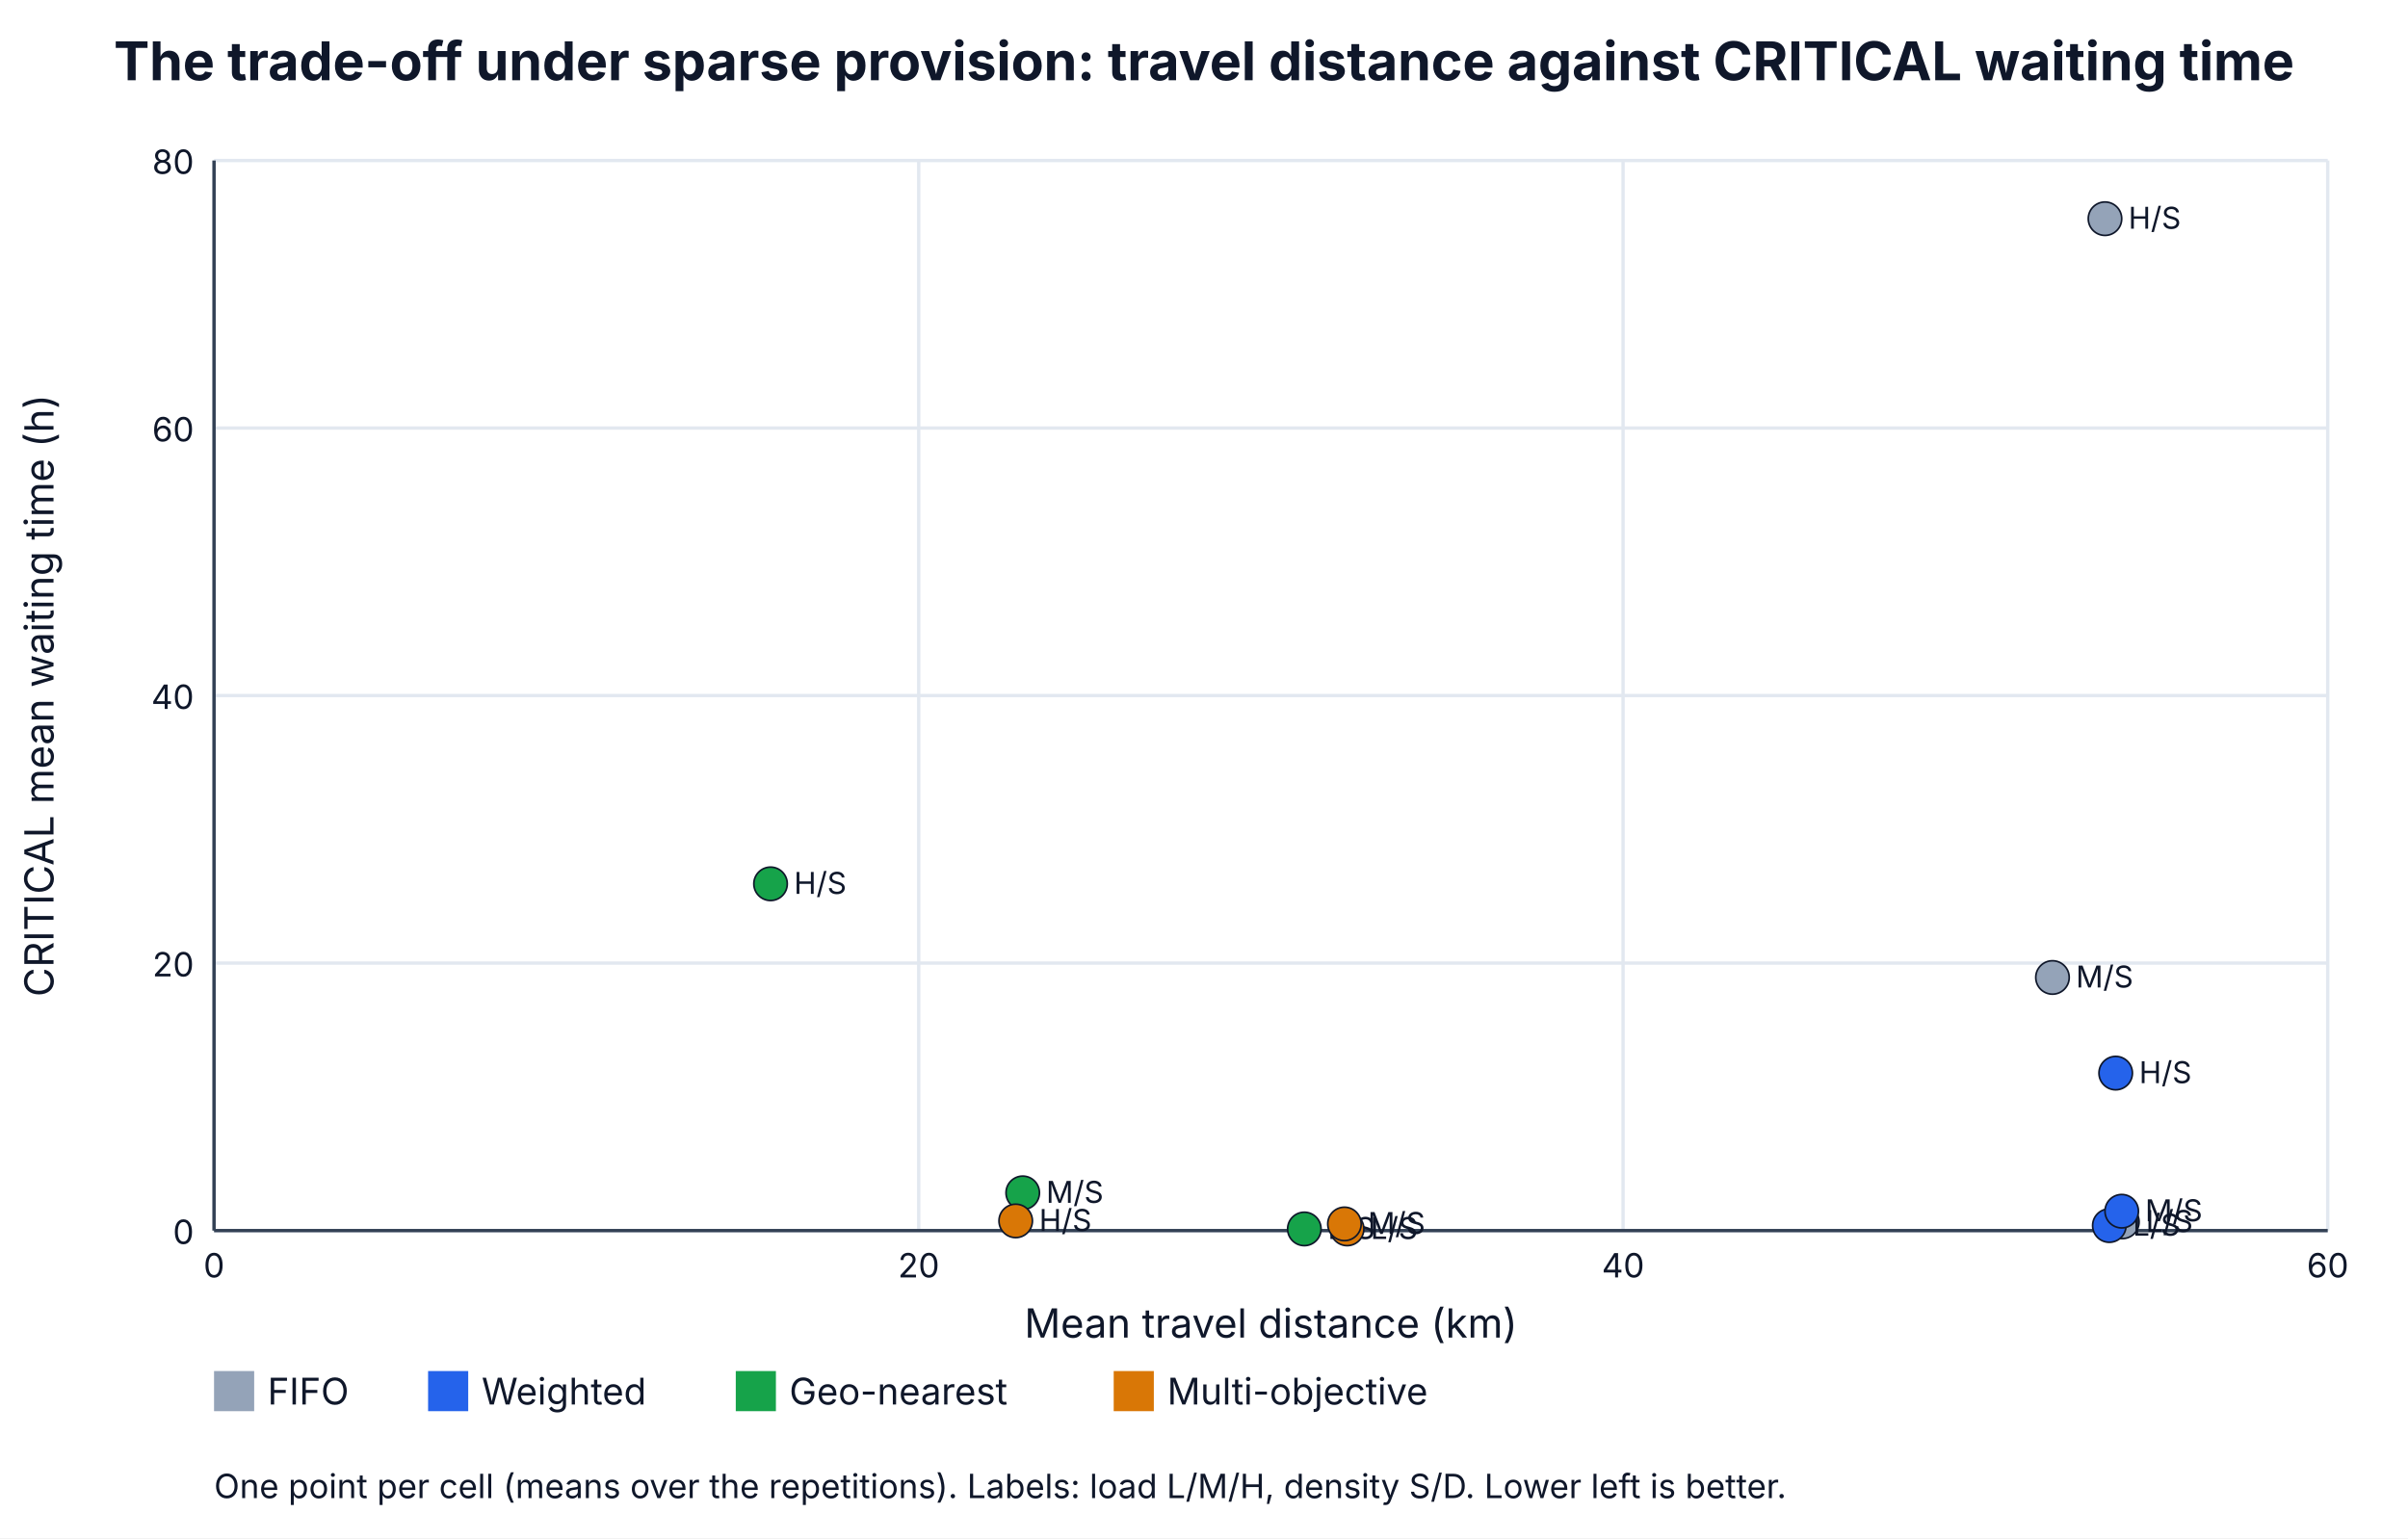
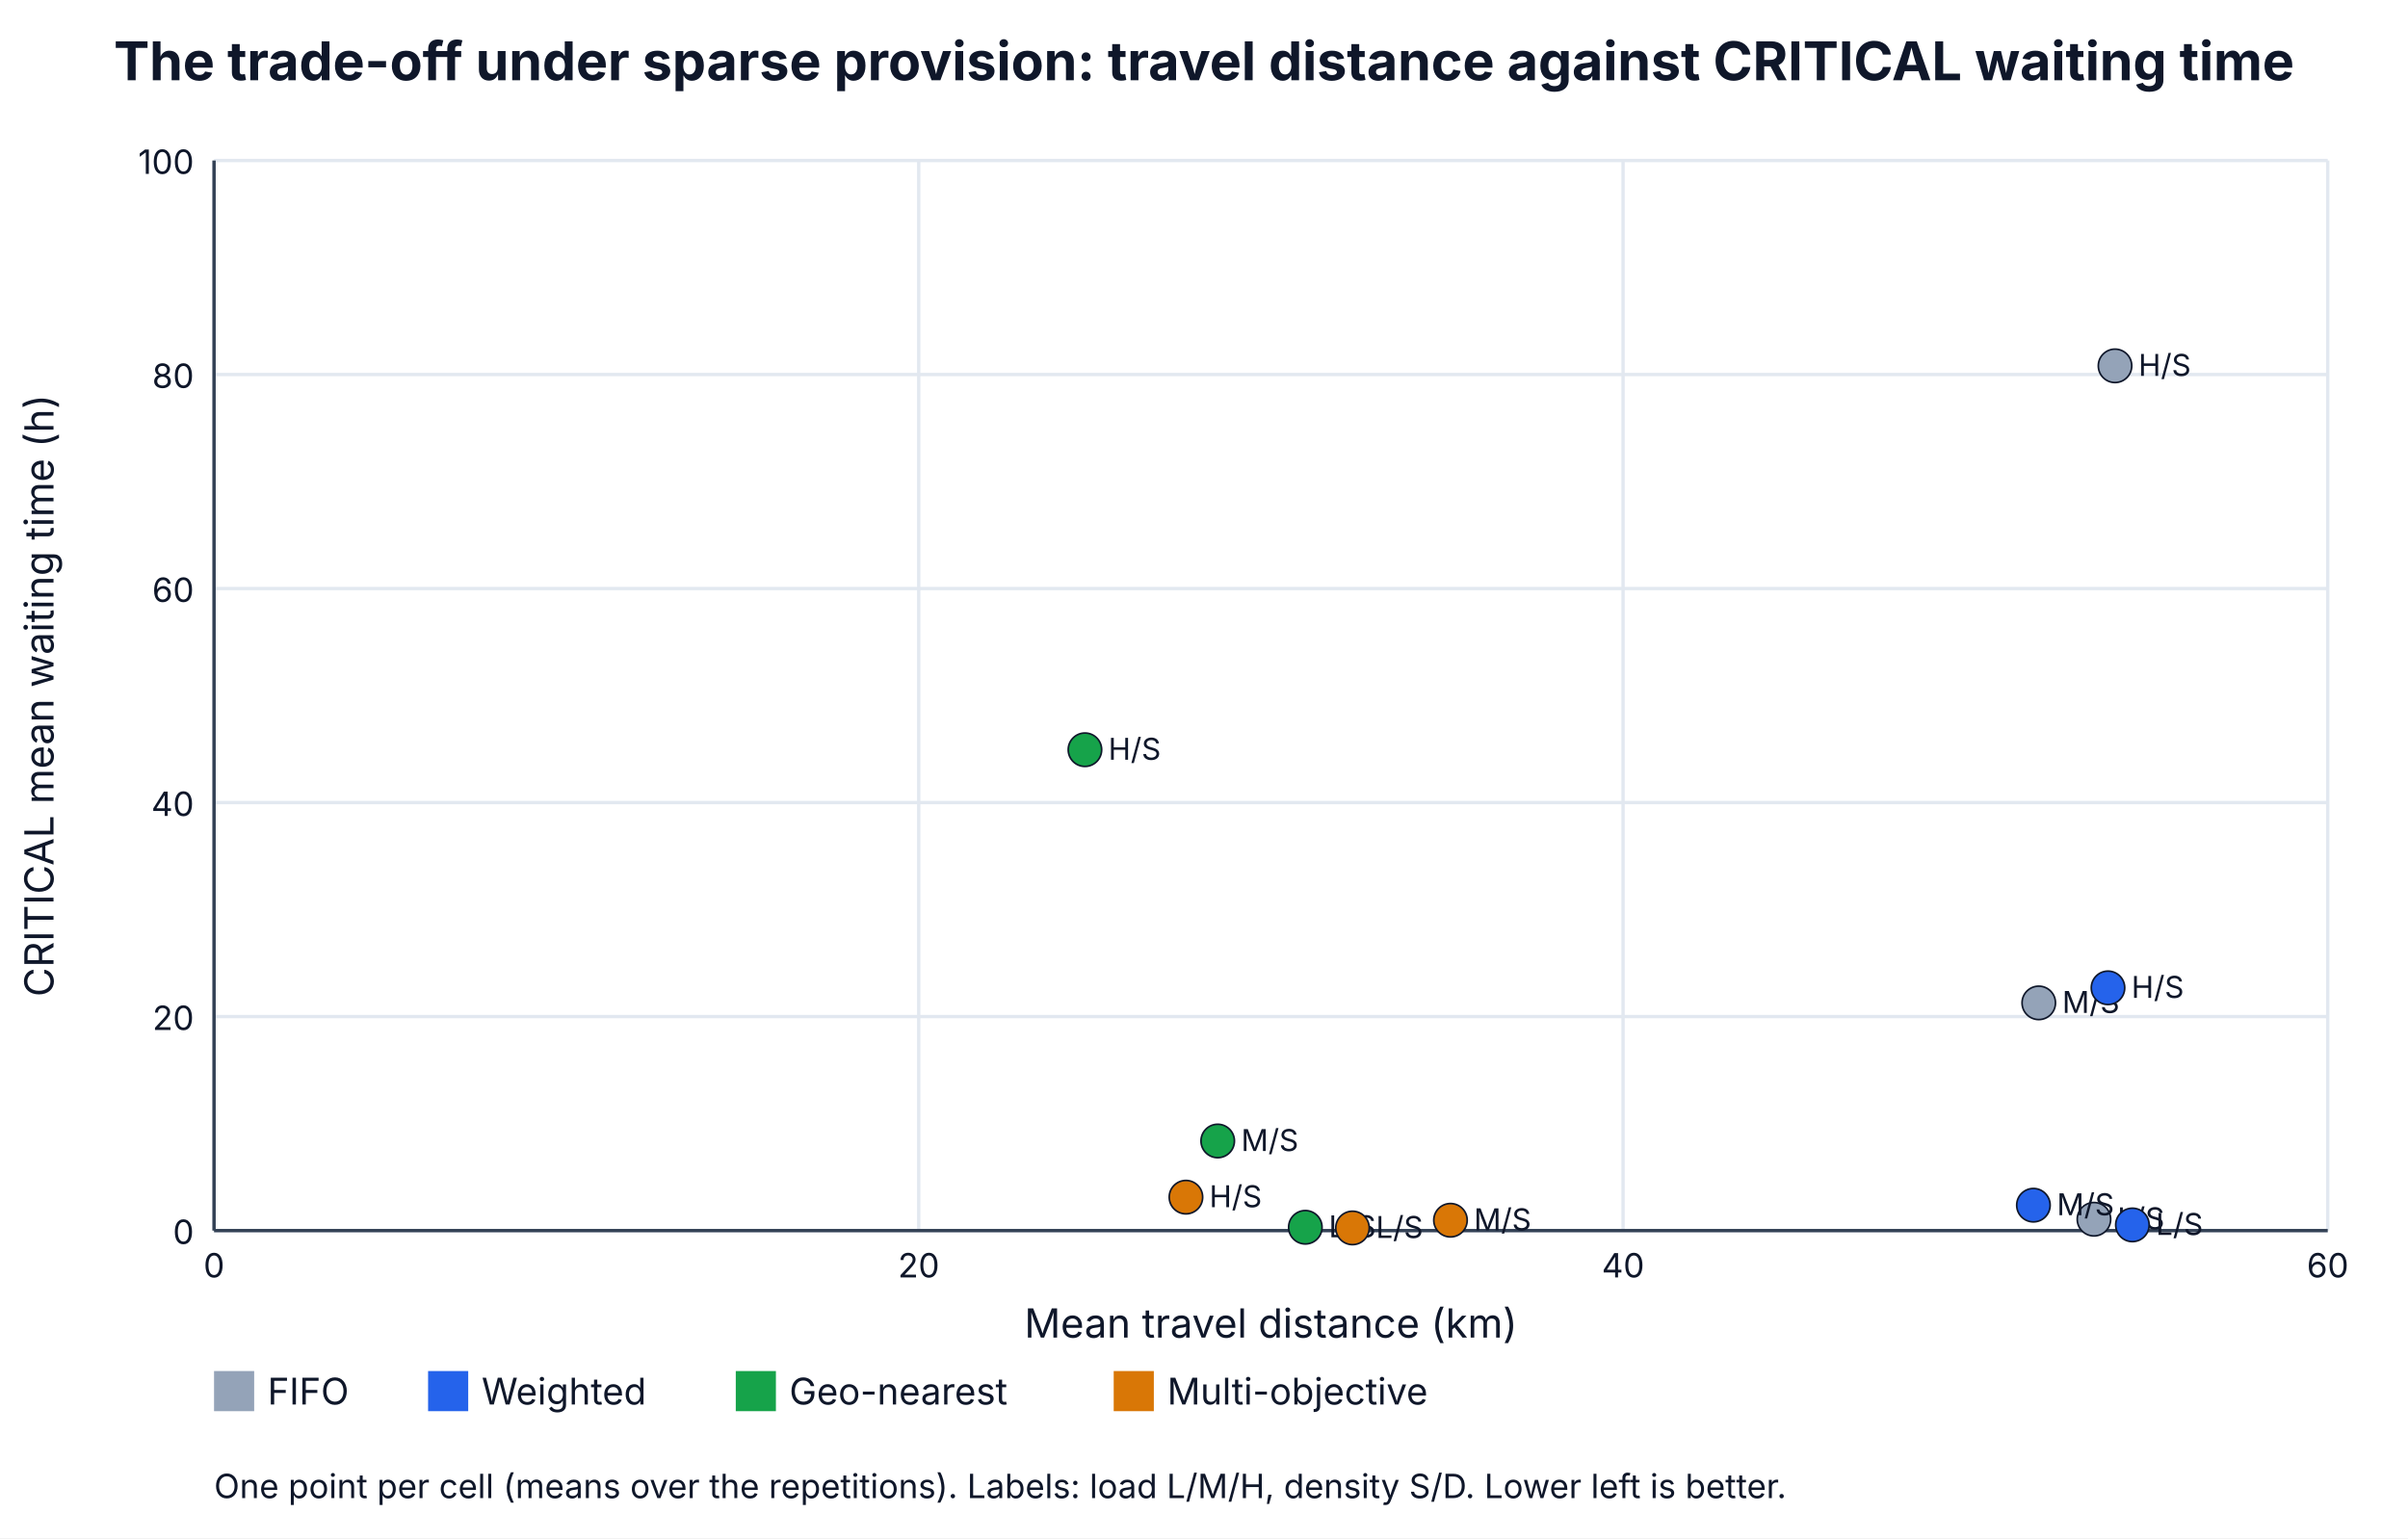
<svg xmlns="http://www.w3.org/2000/svg" width="720" height="460" viewBox="0 0 720 460" font-family="Inter, Arial, sans-serif" fill="#0f172a">
  <rect width="720" height="460" fill="#ffffff" />
  <text x="360.0" y="24.0" font-size="16" text-anchor="middle" font-weight="700">The trade-off under sparse provision: travel distance against CRITICAL waiting time</text>
  <line x1="64.0" y1="368.0" x2="696.0" y2="368.0" stroke="#e2e8f0" stroke-width="1.0" />
  <text x="58.0" y="372.0" font-size="10" text-anchor="end" font-weight="400">0</text>
-   <line x1="64.0" y1="288.0" x2="696.0" y2="288.0" stroke="#e2e8f0" stroke-width="1.0" />
-   <text x="58.0" y="292.0" font-size="10" text-anchor="end" font-weight="400">20</text>
-   <line x1="64.0" y1="208.0" x2="696.0" y2="208.0" stroke="#e2e8f0" stroke-width="1.0" />
-   <text x="58.0" y="212.0" font-size="10" text-anchor="end" font-weight="400">40</text>
-   <line x1="64.0" y1="128.0" x2="696.0" y2="128.0" stroke="#e2e8f0" stroke-width="1.0" />
-   <text x="58.0" y="132.0" font-size="10" text-anchor="end" font-weight="400">60</text>
+   <line x1="64.0" y1="304.0" x2="696.0" y2="304.0" stroke="#e2e8f0" stroke-width="1.0" />
+   <text x="58.0" y="308.0" font-size="10" text-anchor="end" font-weight="400">20</text>
+   <line x1="64.0" y1="240.0" x2="696.0" y2="240.0" stroke="#e2e8f0" stroke-width="1.0" />
+   <text x="58.0" y="244.0" font-size="10" text-anchor="end" font-weight="400">40</text>
+   <line x1="64.0" y1="176.0" x2="696.0" y2="176.0" stroke="#e2e8f0" stroke-width="1.0" />
+   <text x="58.0" y="180.0" font-size="10" text-anchor="end" font-weight="400">60</text>
+   <line x1="64.0" y1="112.0" x2="696.0" y2="112.0" stroke="#e2e8f0" stroke-width="1.0" />
+   <text x="58.0" y="116.0" font-size="10" text-anchor="end" font-weight="400">80</text>
  <line x1="64.0" y1="48.0" x2="696.0" y2="48.0" stroke="#e2e8f0" stroke-width="1.0" />
-   <text x="58.0" y="52.0" font-size="10" text-anchor="end" font-weight="400">80</text>
+   <text x="58.0" y="52.0" font-size="10" text-anchor="end" font-weight="400">100</text>
  <line x1="64.0" y1="48.0" x2="64.0" y2="368.0" stroke="#e2e8f0" stroke-width="1.0" />
  <text x="64.0" y="382.0" font-size="10" text-anchor="middle" font-weight="400">0</text>
  <line x1="274.7" y1="48.0" x2="274.7" y2="368.0" stroke="#e2e8f0" stroke-width="1.0" />
  <text x="274.7" y="382.0" font-size="10" text-anchor="middle" font-weight="400">20</text>
  <line x1="485.3" y1="48.0" x2="485.3" y2="368.0" stroke="#e2e8f0" stroke-width="1.0" />
  <text x="485.3" y="382.0" font-size="10" text-anchor="middle" font-weight="400">40</text>
  <line x1="696.0" y1="48.0" x2="696.0" y2="368.0" stroke="#e2e8f0" stroke-width="1.0" />
  <text x="696.0" y="382.0" font-size="10" text-anchor="middle" font-weight="400">60</text>
  <line x1="64.0" y1="48.0" x2="64.0" y2="368.0" stroke="#334155" stroke-width="1.0" />
  <line x1="64.0" y1="368.0" x2="696.0" y2="368.0" stroke="#334155" stroke-width="1.0" />
  <text x="380.0" y="400.0" font-size="12" text-anchor="middle" font-weight="400">Mean travel distance (km)</text>
  <text x="16.0" y="208.0" font-size="12" text-anchor="middle" font-weight="400" transform="rotate(-90 16 208.0)">CRITICAL mean waiting time (h)</text>
-   <circle cx="634.6" cy="365.4" r="5" fill="#94a3b8" stroke="#0f172a" stroke-width="0.5" />
-   <text x="641.6" y="368.4" font-size="9" text-anchor="start" font-weight="400">L/S</text>
-   <circle cx="613.7" cy="292.3" r="5" fill="#94a3b8" stroke="#0f172a" stroke-width="0.5" />
-   <text x="620.7" y="295.3" font-size="9" text-anchor="start" font-weight="400">M/S</text>
-   <circle cx="629.4" cy="65.4" r="5" fill="#94a3b8" stroke="#0f172a" stroke-width="0.5" />
-   <text x="636.4" y="68.4" font-size="9" text-anchor="start" font-weight="400">H/S</text>
-   <circle cx="630.7" cy="366.5" r="5" fill="#2563eb" stroke="#0f172a" stroke-width="0.5" />
-   <text x="637.7" y="369.5" font-size="9" text-anchor="start" font-weight="400">L/S</text>
-   <circle cx="634.4" cy="362.2" r="5" fill="#2563eb" stroke="#0f172a" stroke-width="0.5" />
-   <text x="641.4" y="365.2" font-size="9" text-anchor="start" font-weight="400">M/S</text>
-   <circle cx="632.6" cy="320.9" r="5" fill="#2563eb" stroke="#0f172a" stroke-width="0.5" />
-   <text x="639.6" y="323.9" font-size="9" text-anchor="start" font-weight="400">H/S</text>
-   <circle cx="390.0" cy="367.5" r="5" fill="#16a34a" stroke="#0f172a" stroke-width="0.5" />
-   <text x="397.0" y="370.5" font-size="9" text-anchor="start" font-weight="400">L/S</text>
-   <circle cx="305.8" cy="356.7" r="5" fill="#16a34a" stroke="#0f172a" stroke-width="0.5" />
-   <text x="312.8" y="359.7" font-size="9" text-anchor="start" font-weight="400">M/S</text>
-   <circle cx="230.4" cy="264.3" r="5" fill="#16a34a" stroke="#0f172a" stroke-width="0.5" />
-   <text x="237.4" y="267.3" font-size="9" text-anchor="start" font-weight="400">H/S</text>
-   <circle cx="402.8" cy="367.5" r="5" fill="#d97706" stroke="#0f172a" stroke-width="0.5" />
-   <text x="409.8" y="370.5" font-size="9" text-anchor="start" font-weight="400">L/S</text>
-   <circle cx="402.0" cy="366.0" r="5" fill="#d97706" stroke="#0f172a" stroke-width="0.5" />
-   <text x="409.0" y="369.0" font-size="9" text-anchor="start" font-weight="400">M/S</text>
-   <circle cx="303.7" cy="365.1" r="5" fill="#d97706" stroke="#0f172a" stroke-width="0.5" />
-   <text x="310.7" y="368.1" font-size="9" text-anchor="start" font-weight="400">H/S</text>
+   <circle cx="626.1" cy="364.6" r="5" fill="#94a3b8" stroke="#0f172a" stroke-width="0.5" />
+   <text x="633.1" y="367.6" font-size="9" text-anchor="start" font-weight="400">L/S</text>
+   <circle cx="609.6" cy="299.9" r="5" fill="#94a3b8" stroke="#0f172a" stroke-width="0.5" />
+   <text x="616.6" y="302.9" font-size="9" text-anchor="start" font-weight="400">M/S</text>
+   <circle cx="632.4" cy="109.4" r="5" fill="#94a3b8" stroke="#0f172a" stroke-width="0.5" />
+   <text x="639.4" y="112.4" font-size="9" text-anchor="start" font-weight="400">H/S</text>
+   <circle cx="637.6" cy="366.3" r="5" fill="#2563eb" stroke="#0f172a" stroke-width="0.5" />
+   <text x="644.6" y="369.3" font-size="9" text-anchor="start" font-weight="400">L/S</text>
+   <circle cx="608.0" cy="360.4" r="5" fill="#2563eb" stroke="#0f172a" stroke-width="0.5" />
+   <text x="615.0" y="363.4" font-size="9" text-anchor="start" font-weight="400">M/S</text>
+   <circle cx="630.3" cy="295.4" r="5" fill="#2563eb" stroke="#0f172a" stroke-width="0.5" />
+   <text x="637.3" y="298.4" font-size="9" text-anchor="start" font-weight="400">H/S</text>
+   <circle cx="390.3" cy="367.0" r="5" fill="#16a34a" stroke="#0f172a" stroke-width="0.5" />
+   <text x="397.3" y="370.0" font-size="9" text-anchor="start" font-weight="400">L/S</text>
+   <circle cx="364.1" cy="341.2" r="5" fill="#16a34a" stroke="#0f172a" stroke-width="0.5" />
+   <text x="371.1" y="344.2" font-size="9" text-anchor="start" font-weight="400">M/S</text>
+   <circle cx="324.4" cy="224.2" r="5" fill="#16a34a" stroke="#0f172a" stroke-width="0.5" />
+   <text x="331.4" y="227.2" font-size="9" text-anchor="start" font-weight="400">H/S</text>
+   <circle cx="404.4" cy="367.2" r="5" fill="#d97706" stroke="#0f172a" stroke-width="0.5" />
+   <text x="411.4" y="370.2" font-size="9" text-anchor="start" font-weight="400">L/S</text>
+   <circle cx="433.7" cy="364.9" r="5" fill="#d97706" stroke="#0f172a" stroke-width="0.5" />
+   <text x="440.7" y="367.9" font-size="9" text-anchor="start" font-weight="400">M/S</text>
+   <circle cx="354.6" cy="358.0" r="5" fill="#d97706" stroke="#0f172a" stroke-width="0.5" />
+   <text x="361.6" y="361.0" font-size="9" text-anchor="start" font-weight="400">H/S</text>
  <rect x="64" y="410" width="12" height="12" fill="#94a3b8" />
  <text x="80.0" y="420.0" font-size="11" text-anchor="start" font-weight="400">FIFO</text>
  <rect x="128" y="410" width="12" height="12" fill="#2563eb" />
  <text x="144.0" y="420.0" font-size="11" text-anchor="start" font-weight="400">Weighted</text>
  <rect x="220" y="410" width="12" height="12" fill="#16a34a" />
  <text x="236.0" y="420.0" font-size="11" text-anchor="start" font-weight="400">Geo-nearest</text>
  <rect x="333" y="410" width="12" height="12" fill="#d97706" />
  <text x="349.0" y="420.0" font-size="11" text-anchor="start" font-weight="400">Multi-objective</text>
  <text x="64.0" y="448.0" font-size="10" text-anchor="start" font-weight="400">One point per cell (means over the repetitions). Labels: load L/M/H, density S/D. Lower left is better.</text>
</svg>
